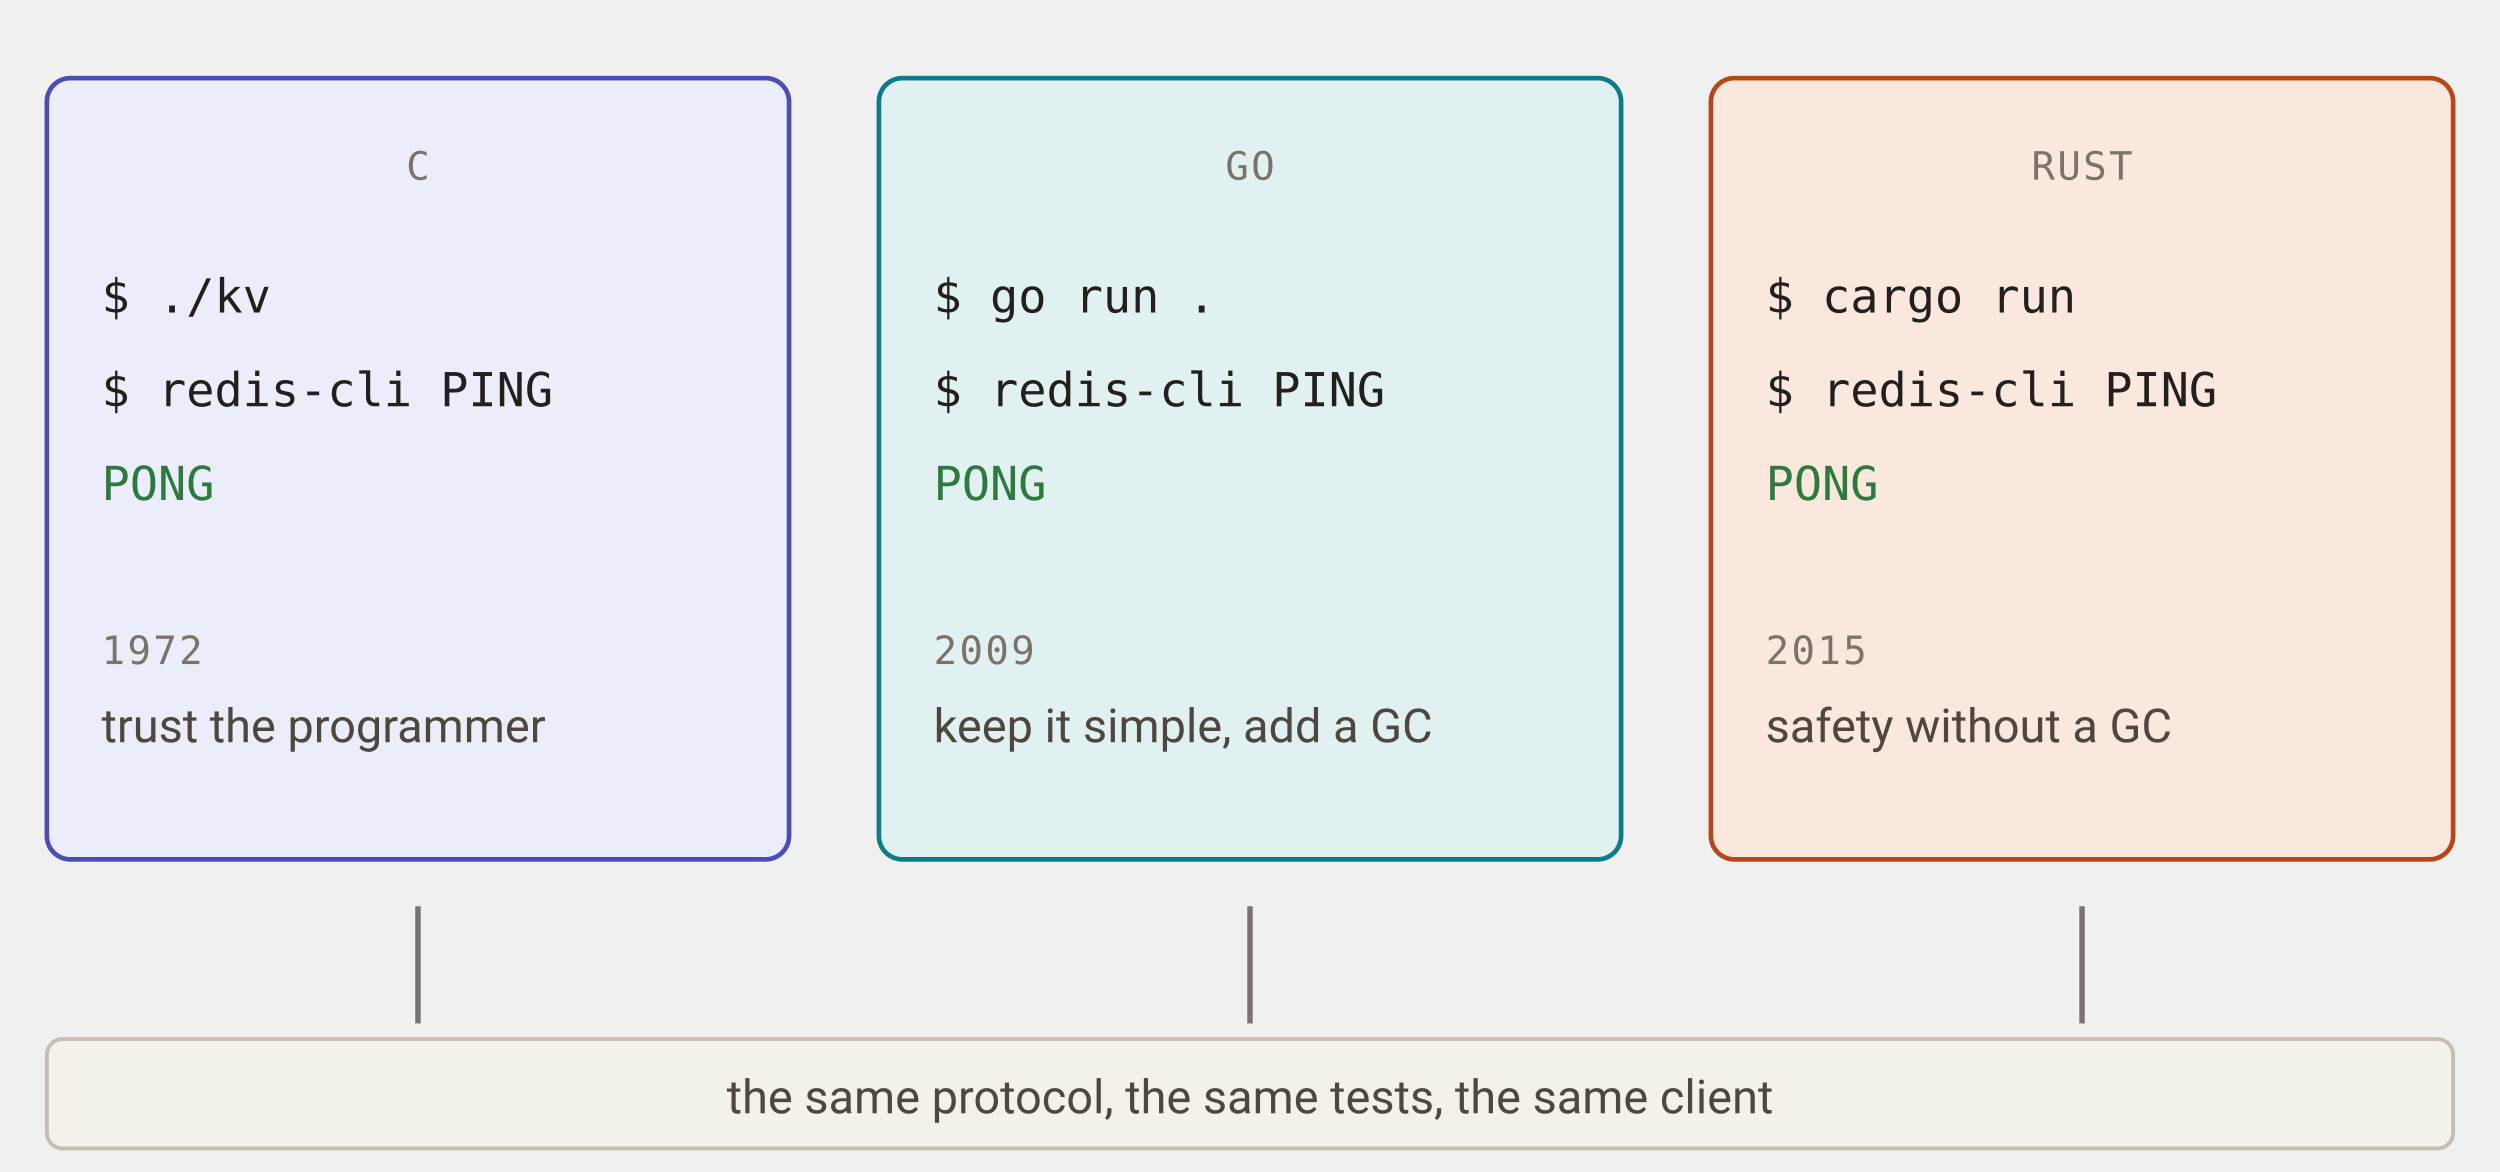
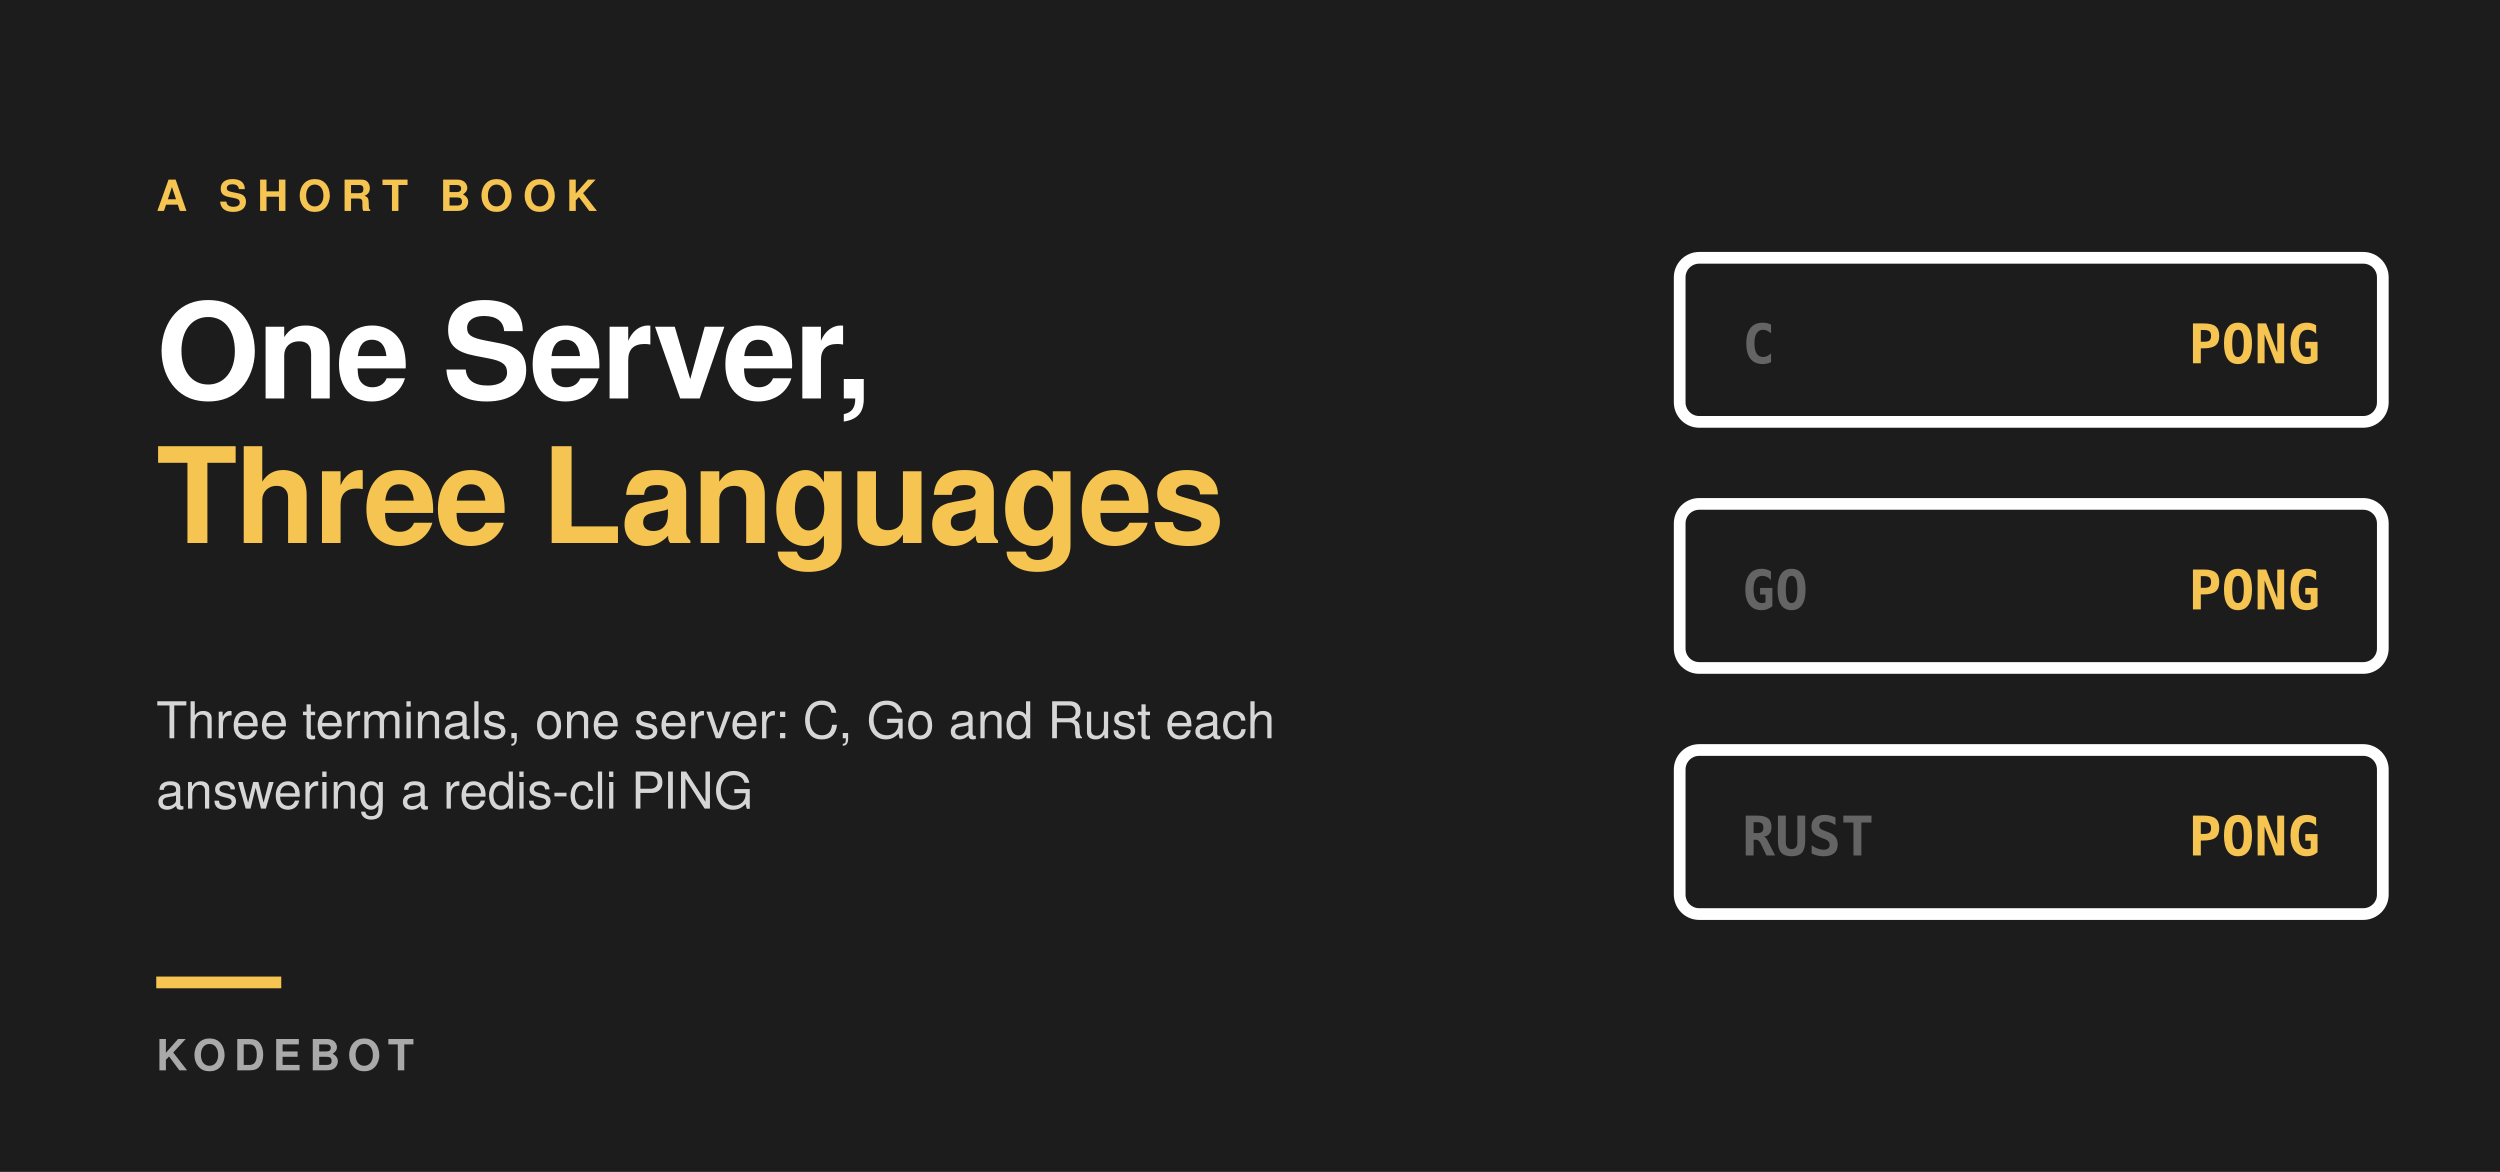
- <svg xmlns="http://www.w3.org/2000/svg" width="640" height="300" viewBox="0 0 640 300" role="img" aria-labelledby="cover-title">
-   <style>text{font-family:-apple-system, BlinkMacSystemFont, "Segoe UI", Roboto, Helvetica, Arial, sans-serif}.dg-defs{position: absolute; width: 0; height: 0; overflow: hidden;}.dg-box{fill: #f4f1ea; stroke: #c7bdb0; stroke-width: 1;}.dg-c{fill: #ecedfa; stroke: #4b4fb3; stroke-width: 1.2;}.dg-go{fill: #e1f1f2; stroke: #0e7c86; stroke-width: 1.2;}.dg-rust{fill: #fae8df; stroke: #b5471a; stroke-width: 1.2;}.dg-ok{fill: #e4f2e6; stroke: #2d7a3e; stroke-width: 1.5;}.dg-bad{fill: #fdecec; stroke: #b3261e; stroke-width: 1.2;}.dg-dim{fill: #fdfcf9; stroke: #c7bdb0; stroke-width: 1; stroke-dasharray: 4 3;}.dg-line{fill: none; stroke: #7b736a; stroke-width: 1.4;}.dg-line-ok{fill: none; stroke: #2d7a3e; stroke-width: 1.6;}.dg-rule{fill: none; stroke: #e3ddd2; stroke-width: 1;}.dg-head{fill: #7b736a;}.dg-head-ok{fill: #2d7a3e;}.dg-t{fill: #22201c; font-family: -apple-system, BlinkMacSystemFont, "Segoe UI", Roboto, Helvetica, Arial, sans-serif; font-size: 14px; font-weight: 600;}.dg-s{fill: #4d4740; font-family: -apple-system, BlinkMacSystemFont, "Segoe UI", Roboto, Helvetica, Arial, sans-serif; font-size: 12px;}.dg-m{fill: #22201c; font-family: ui-monospace, "SF Mono", SFMono-Regular, "Cascadia Mono", Menlo, Consolas, monospace; font-size: 12px;}.dg-lbl{fill: #7b736a; font-family: ui-monospace, "SF Mono", SFMono-Regular, "Cascadia Mono", Menlo, Consolas, monospace; font-size: 10px; letter-spacing: .06em;}.dg-mute{fill: #7b736a;}.dg-tc{fill: #4b4fb3;}.dg-tgo{fill: #0e7c86;}.dg-trust{fill: #b5471a;}.dg-tok{fill: #2d7a3e;}.dg-tbad{fill: #b3261e;}</style>
-   <rect x="12" y="20" width="190" height="200" rx="6" class="dg-c" />
-   <text x="107" y="46" text-anchor="middle" class="dg-lbl">C</text>
-   <text x="26" y="80" class="dg-m">$ ./kv</text>
-   <text x="26" y="104" class="dg-m">$ redis-cli PING</text>
-   <text x="26" y="128" class="dg-m dg-tok">PONG</text>
-   <text x="26" y="170" class="dg-lbl">1972</text>
-   <text x="26" y="190" class="dg-s">trust the programmer</text>
-   <rect x="225" y="20" width="190" height="200" rx="6" class="dg-go" />
-   <text x="320" y="46" text-anchor="middle" class="dg-lbl">GO</text>
-   <text x="239" y="80" class="dg-m">$ go run .</text>
-   <text x="239" y="104" class="dg-m">$ redis-cli PING</text>
-   <text x="239" y="128" class="dg-m dg-tok">PONG</text>
-   <text x="239" y="170" class="dg-lbl">2009</text>
-   <text x="239" y="190" class="dg-s">keep it simple, add a GC</text>
-   <rect x="438" y="20" width="190" height="200" rx="6" class="dg-rust" />
-   <text x="533" y="46" text-anchor="middle" class="dg-lbl">RUST</text>
-   <text x="452" y="80" class="dg-m">$ cargo run</text>
-   <text x="452" y="104" class="dg-m">$ redis-cli PING</text>
-   <text x="452" y="128" class="dg-m dg-tok">PONG</text>
-   <text x="452" y="170" class="dg-lbl">2015</text>
-   <text x="452" y="190" class="dg-s">safety without a GC</text>
-   <line x1="107" y1="232" x2="107" y2="262" class="dg-line" marker-end="url(#dg-arrow)" />
-   <line x1="320" y1="232" x2="320" y2="262" class="dg-line" marker-end="url(#dg-arrow)" />
-   <line x1="533" y1="232" x2="533" y2="262" class="dg-line" marker-end="url(#dg-arrow)" />
-   <rect x="12" y="266" width="616" height="28" rx="4" class="dg-box" />
-   <text x="320" y="285" text-anchor="middle" class="dg-s">the same protocol, the same tests, the same client</text>
+ <svg xmlns="http://www.w3.org/2000/svg" viewBox="0 0 640 300" width="640" height="300" role="img" aria-label="One Server, Three Languages">
+   <rect width="640" height="300" fill="#1C1C1C" />
+   <text x="40" y="54" font-family="'Helvetica Neue', Helvetica, Arial, sans-serif" font-size="11" font-weight="700" letter-spacing="2.5" fill="#F5C451">A SHORT BOOK</text>
+   <text x="40" y="102" font-family="'Helvetica Neue', Helvetica, Arial, sans-serif" font-size="34" font-weight="700" letter-spacing="-0.6" fill="#fff">One Server,</text>
+   <text x="40" y="139" font-family="'Helvetica Neue', Helvetica, Arial, sans-serif" font-size="34" font-weight="700" letter-spacing="-0.6" fill="#F5C451">Three Languages</text>
+   <text x="40" y="189" font-family="'Helvetica Neue', Helvetica, Arial, sans-serif" font-size="13" fill="rgba(255,255,255,.82)">Three terminals, one server: C, Go and Rust each</text>
+   <text x="40" y="207" font-family="'Helvetica Neue', Helvetica, Arial, sans-serif" font-size="13" fill="rgba(255,255,255,.82)">answering a redis-cli PING</text>
+   <rect x="40" y="250" width="32" height="3" fill="#F5C451" />
+   <text x="40" y="274" font-family="'Helvetica Neue', Helvetica, Arial, sans-serif" font-size="11" font-weight="700" letter-spacing="2" fill="rgba(255,255,255,.62)">KODEBOT</text>
+   <g aria-hidden="true">
+     <rect x="430" y="66" width="180" height="42" rx="5" fill="none" stroke="#fff" stroke-width="3" />
+     <text x="446" y="93" font-family="ui-monospace, Menlo, Consolas, monospace" font-size="14" font-weight="700" fill="rgba(255,255,255,.32)">C</text>
+     <text x="594" y="93" text-anchor="end" font-family="ui-monospace, Menlo, Consolas, monospace" font-size="14" font-weight="700" fill="#F5C451">PONG</text>
+     <rect x="430" y="129" width="180" height="42" rx="5" fill="none" stroke="#fff" stroke-width="3" />
+     <text x="446" y="156" font-family="ui-monospace, Menlo, Consolas, monospace" font-size="14" font-weight="700" fill="rgba(255,255,255,.32)">GO</text>
+     <text x="594" y="156" text-anchor="end" font-family="ui-monospace, Menlo, Consolas, monospace" font-size="14" font-weight="700" fill="#F5C451">PONG</text>
+     <rect x="430" y="192" width="180" height="42" rx="5" fill="none" stroke="#fff" stroke-width="3" />
+     <text x="446" y="219" font-family="ui-monospace, Menlo, Consolas, monospace" font-size="14" font-weight="700" fill="rgba(255,255,255,.32)">RUST</text>
+     <text x="594" y="219" text-anchor="end" font-family="ui-monospace, Menlo, Consolas, monospace" font-size="14" font-weight="700" fill="#F5C451">PONG</text>
+   </g>
</svg>
